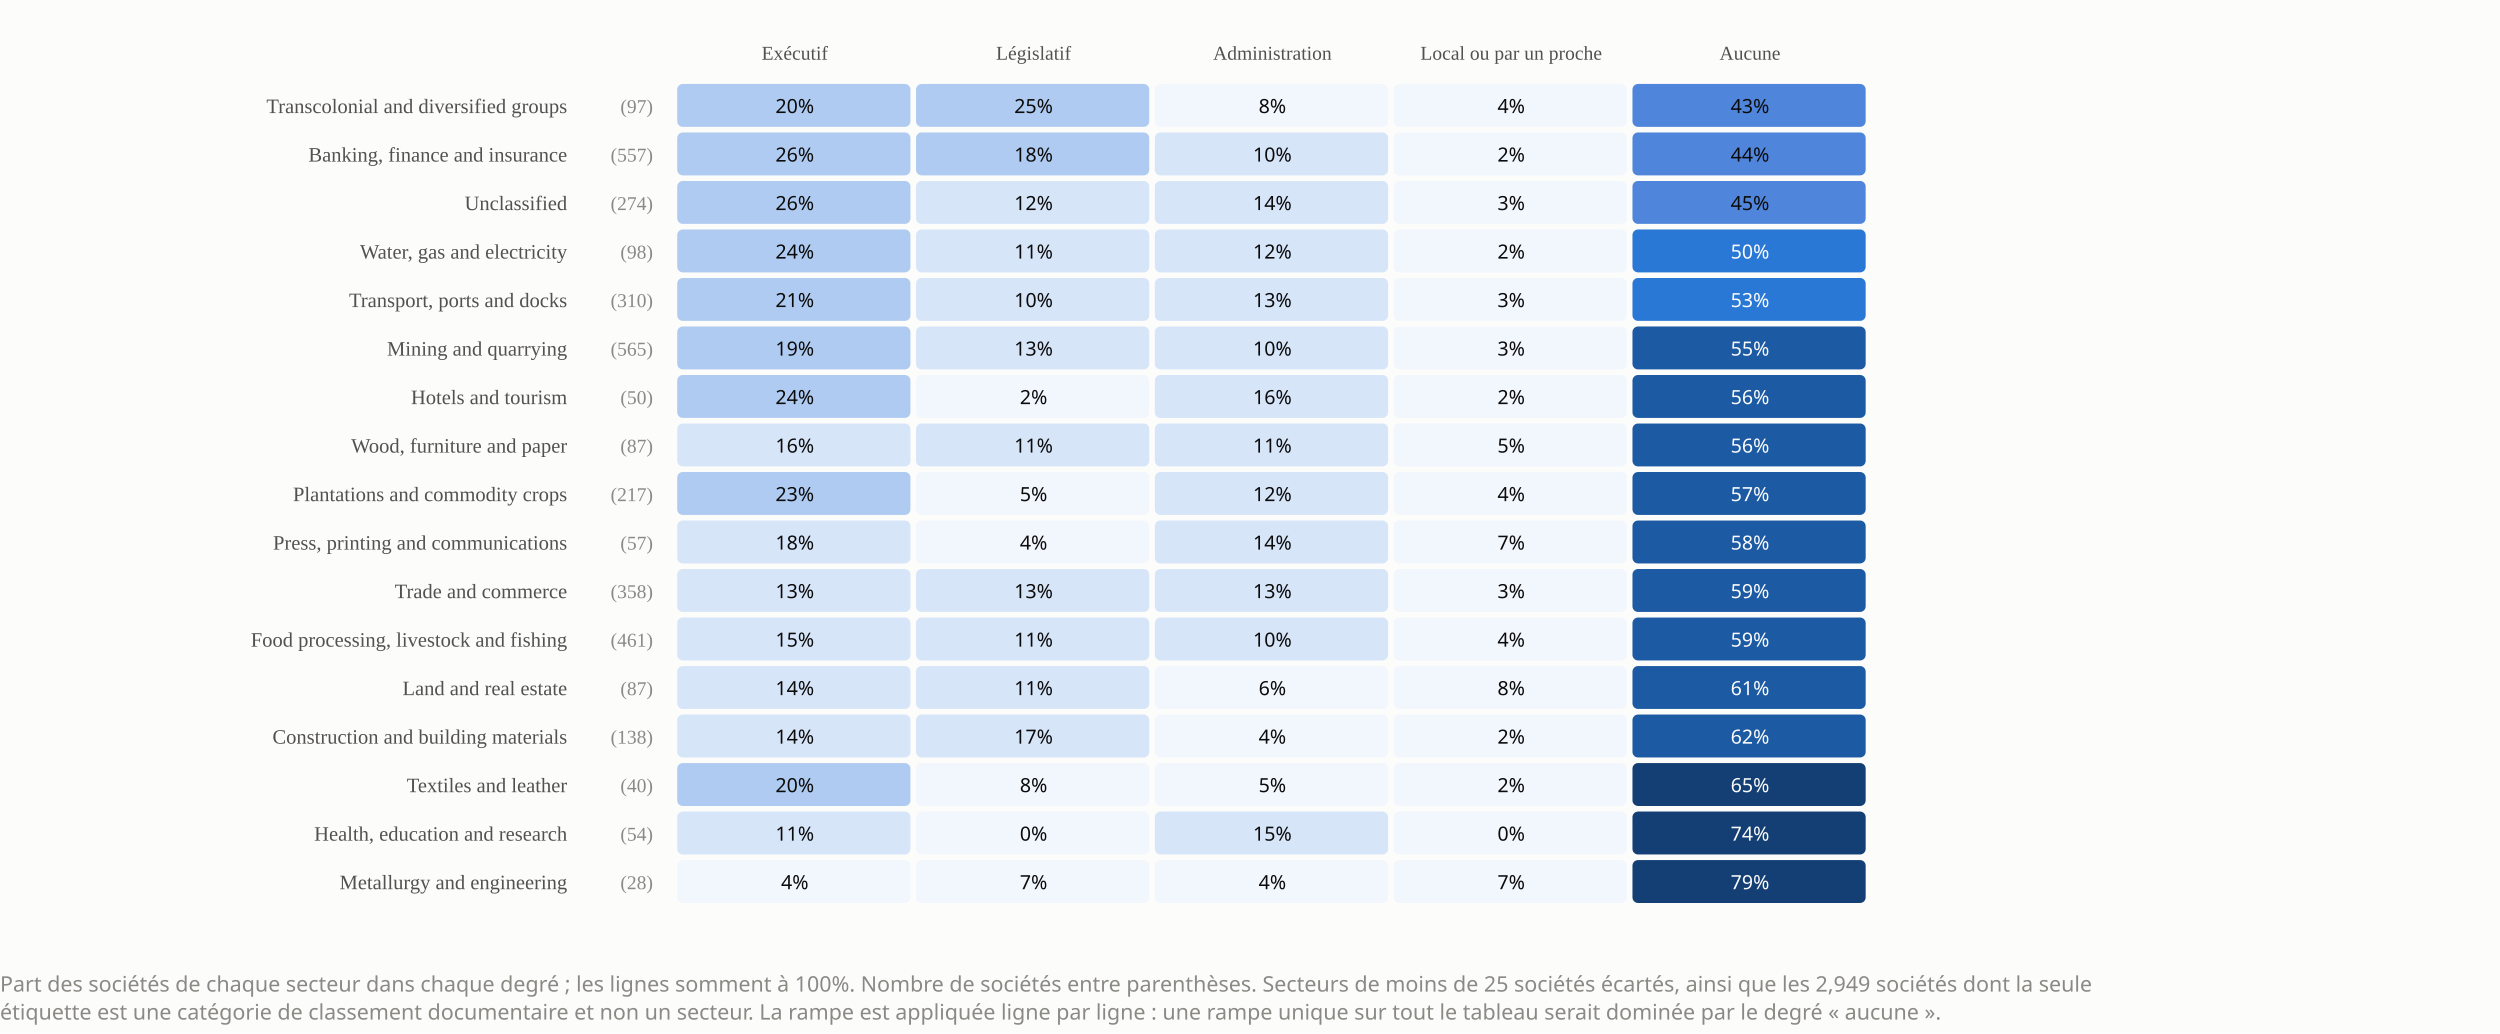
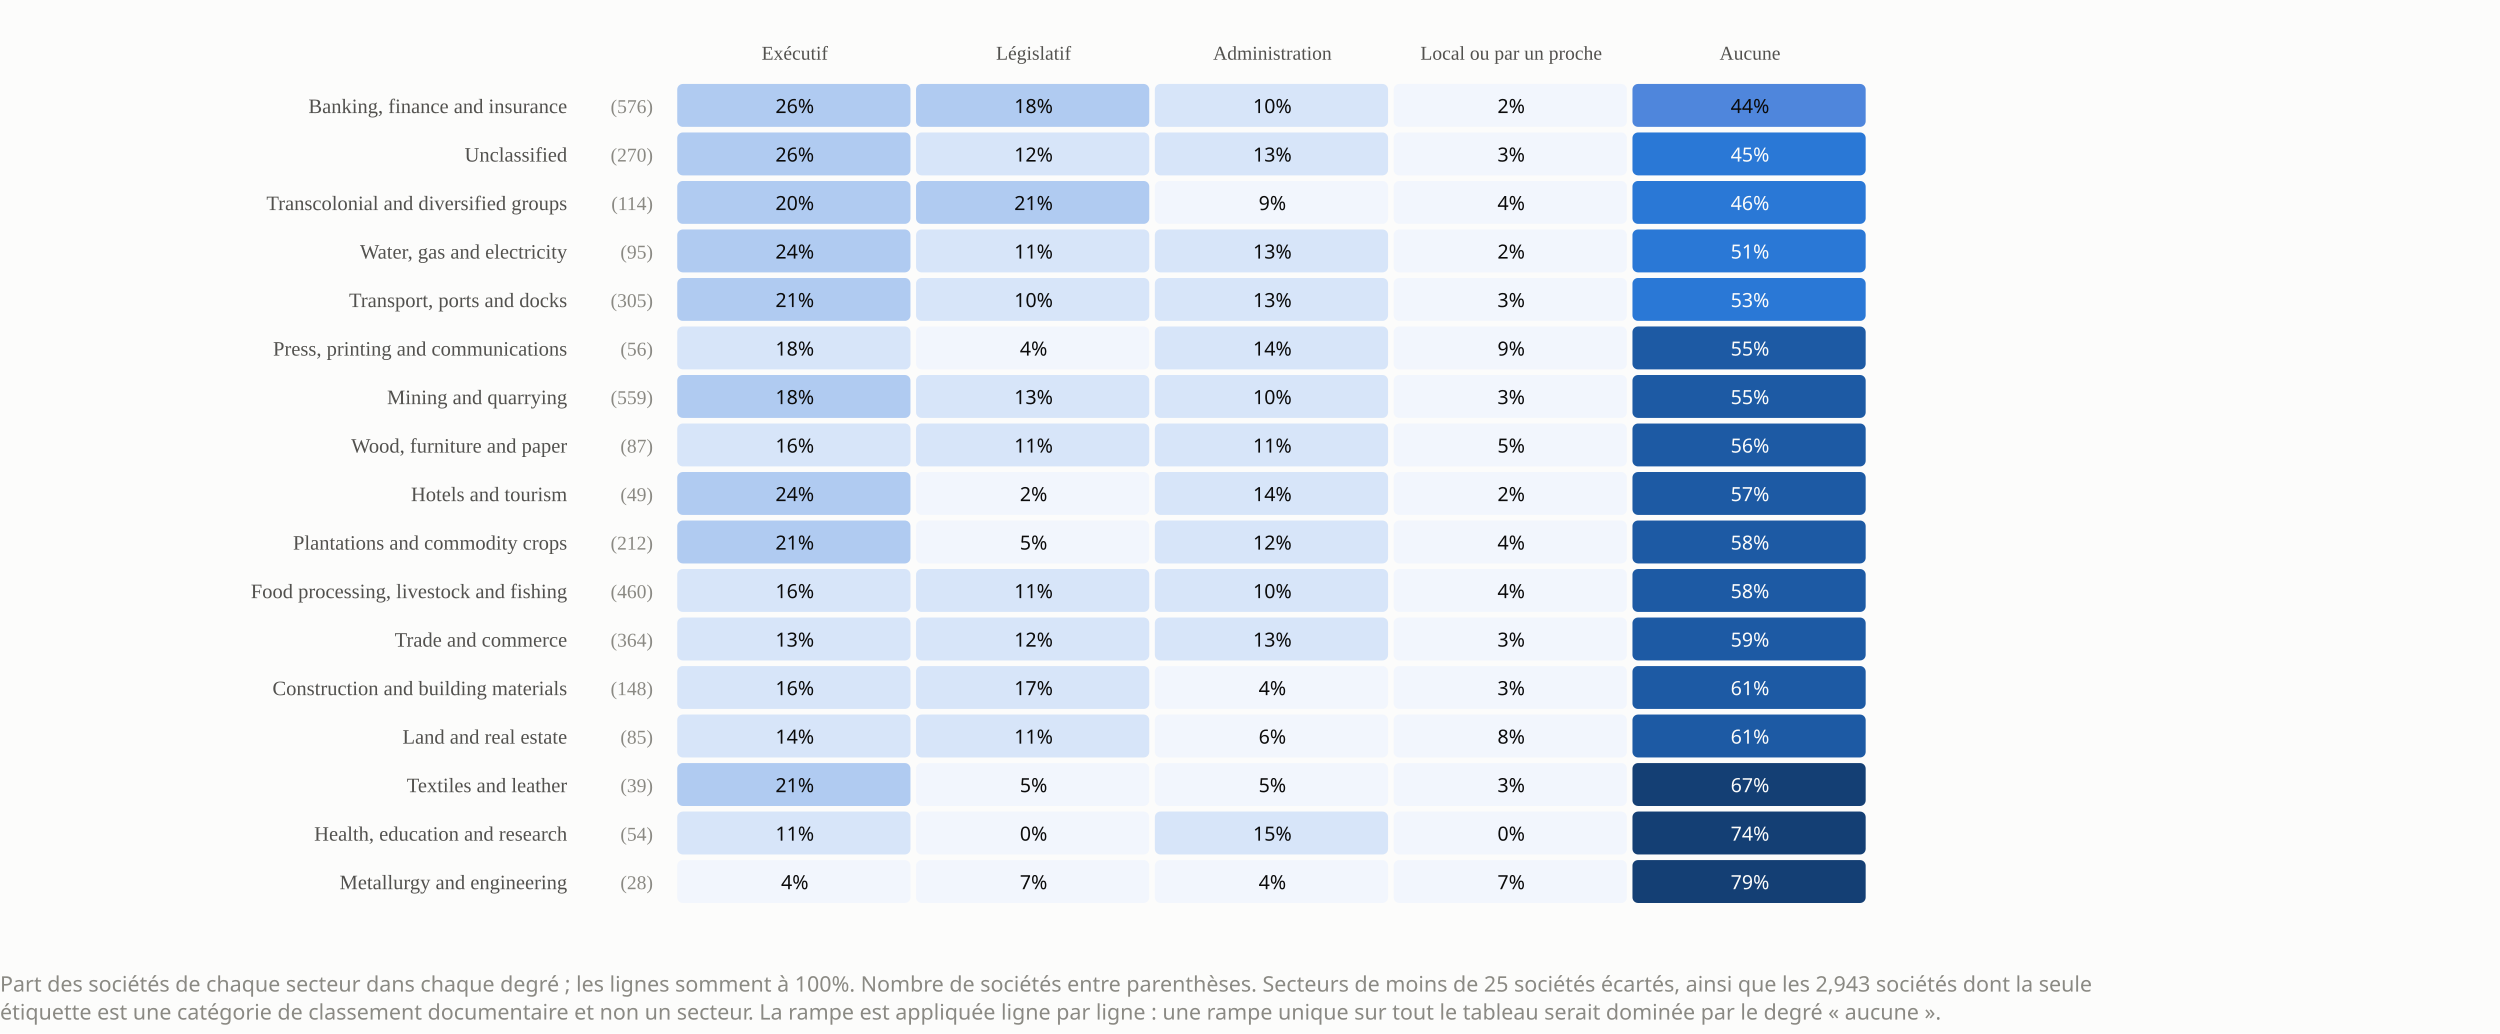
<svg xmlns="http://www.w3.org/2000/svg" viewBox="0 0 1340 554" width="1340" height="554" role="img" aria-label="fig. 45 — Connexion politique × secteur">
  <rect width="1340" height="554" fill="#fcfcfb" />
  <text x="426.0" y="32.0" text-anchor="middle" font-size="10.5" fill="#52514e">Exécutif</text>
  <text x="554.0" y="32.0" text-anchor="middle" font-size="10.5" fill="#52514e">Législatif</text>
  <text x="682.0" y="32.0" text-anchor="middle" font-size="10.5" fill="#52514e">Administration</text>
  <text x="810.0" y="32.0" text-anchor="middle" font-size="10.5" fill="#52514e">Local ou par un proche</text>
  <text x="938.0" y="32.0" text-anchor="middle" font-size="10.5" fill="#52514e">Aucune</text>
-   <text x="304.0" y="60.6" text-anchor="end" font-size="11.0" fill="#52514e">Transcolonial and diversified groups</text>
-   <text x="350.0" y="60.6" text-anchor="end" font-size="10.5" fill="#8a8983">(97)</text>
+   <text x="304.0" y="60.6" text-anchor="end" font-size="11.0" fill="#52514e">Banking, finance and insurance</text>
+   <text x="350.0" y="60.6" text-anchor="end" font-size="10.5" fill="#8a8983">(576)</text>
  <g class="mk">
    <rect x="363.0" y="45.0" width="125.0" height="23.0" rx="3" fill="#b0cbf1" />
  </g>
-   <text x="426.0" y="60.6" text-anchor="middle" font-size="10.5" font-family="ui-sans-serif,system-ui,sans-serif" fill="#0b0b0b">20%</text>
+   <text x="426.0" y="60.6" text-anchor="middle" font-size="10.5" font-family="ui-sans-serif,system-ui,sans-serif" fill="#0b0b0b">26%</text>
  <g class="mk">
    <rect x="491.0" y="45.0" width="125.0" height="23.0" rx="3" fill="#b0cbf1" />
  </g>
-   <text x="554.0" y="60.6" text-anchor="middle" font-size="10.5" font-family="ui-sans-serif,system-ui,sans-serif" fill="#0b0b0b">25%</text>
-   <g class="mk">
-     <rect x="619.0" y="45.0" width="125.0" height="23.0" rx="3" fill="#f2f6fd" />
-   </g>
-   <text x="682.0" y="60.6" text-anchor="middle" font-size="10.5" font-family="ui-sans-serif,system-ui,sans-serif" fill="#0b0b0b">8%</text>
+   <text x="554.0" y="60.6" text-anchor="middle" font-size="10.5" font-family="ui-sans-serif,system-ui,sans-serif" fill="#0b0b0b">18%</text>
+   <g class="mk">
+     <rect x="619.0" y="45.0" width="125.0" height="23.0" rx="3" fill="#d7e5f9" />
+   </g>
+   <text x="682.0" y="60.6" text-anchor="middle" font-size="10.5" font-family="ui-sans-serif,system-ui,sans-serif" fill="#0b0b0b">10%</text>
  <g class="mk">
    <rect x="747.0" y="45.0" width="125.0" height="23.0" rx="3" fill="#f2f6fd" />
  </g>
-   <text x="810.0" y="60.6" text-anchor="middle" font-size="10.5" font-family="ui-sans-serif,system-ui,sans-serif" fill="#0b0b0b">4%</text>
+   <text x="810.0" y="60.6" text-anchor="middle" font-size="10.5" font-family="ui-sans-serif,system-ui,sans-serif" fill="#0b0b0b">2%</text>
  <g class="mk">
    <rect x="875.0" y="45.0" width="125.0" height="23.0" rx="3" fill="#4f86dc" />
  </g>
-   <text x="938.0" y="60.6" text-anchor="middle" font-size="10.5" font-family="ui-sans-serif,system-ui,sans-serif" fill="#0b0b0b">43%</text>
-   <text x="304.0" y="86.6" text-anchor="end" font-size="11.0" fill="#52514e">Banking, finance and insurance</text>
-   <text x="350.0" y="86.6" text-anchor="end" font-size="10.5" fill="#8a8983">(557)</text>
+   <text x="938.0" y="60.6" text-anchor="middle" font-size="10.5" font-family="ui-sans-serif,system-ui,sans-serif" fill="#0b0b0b">44%</text>
+   <text x="304.0" y="86.6" text-anchor="end" font-size="11.0" fill="#52514e">Unclassified</text>
+   <text x="350.0" y="86.6" text-anchor="end" font-size="10.5" fill="#8a8983">(270)</text>
  <g class="mk">
    <rect x="363.0" y="71.0" width="125.0" height="23.0" rx="3" fill="#b0cbf1" />
  </g>
  <text x="426.0" y="86.6" text-anchor="middle" font-size="10.5" font-family="ui-sans-serif,system-ui,sans-serif" fill="#0b0b0b">26%</text>
  <g class="mk">
-     <rect x="491.0" y="71.0" width="125.0" height="23.0" rx="3" fill="#b0cbf1" />
-   </g>
-   <text x="554.0" y="86.6" text-anchor="middle" font-size="10.5" font-family="ui-sans-serif,system-ui,sans-serif" fill="#0b0b0b">18%</text>
+     <rect x="491.0" y="71.0" width="125.0" height="23.0" rx="3" fill="#d7e5f9" />
+   </g>
+   <text x="554.0" y="86.6" text-anchor="middle" font-size="10.5" font-family="ui-sans-serif,system-ui,sans-serif" fill="#0b0b0b">12%</text>
  <g class="mk">
    <rect x="619.0" y="71.0" width="125.0" height="23.0" rx="3" fill="#d7e5f9" />
  </g>
-   <text x="682.0" y="86.6" text-anchor="middle" font-size="10.5" font-family="ui-sans-serif,system-ui,sans-serif" fill="#0b0b0b">10%</text>
+   <text x="682.0" y="86.6" text-anchor="middle" font-size="10.5" font-family="ui-sans-serif,system-ui,sans-serif" fill="#0b0b0b">13%</text>
  <g class="mk">
    <rect x="747.0" y="71.0" width="125.0" height="23.0" rx="3" fill="#f2f6fd" />
  </g>
-   <text x="810.0" y="86.6" text-anchor="middle" font-size="10.5" font-family="ui-sans-serif,system-ui,sans-serif" fill="#0b0b0b">2%</text>
-   <g class="mk">
-     <rect x="875.0" y="71.0" width="125.0" height="23.0" rx="3" fill="#4f86dc" />
-   </g>
-   <text x="938.0" y="86.6" text-anchor="middle" font-size="10.5" font-family="ui-sans-serif,system-ui,sans-serif" fill="#0b0b0b">44%</text>
-   <text x="304.0" y="112.6" text-anchor="end" font-size="11.0" fill="#52514e">Unclassified</text>
-   <text x="350.0" y="112.6" text-anchor="end" font-size="10.5" fill="#8a8983">(274)</text>
+   <text x="810.0" y="86.6" text-anchor="middle" font-size="10.5" font-family="ui-sans-serif,system-ui,sans-serif" fill="#0b0b0b">3%</text>
+   <g class="mk">
+     <rect x="875.0" y="71.0" width="125.0" height="23.0" rx="3" fill="#2a78d6" />
+   </g>
+   <text x="938.0" y="86.6" text-anchor="middle" font-size="10.5" font-family="ui-sans-serif,system-ui,sans-serif" fill="#fcfcfb">45%</text>
+   <text x="304.0" y="112.6" text-anchor="end" font-size="11.0" fill="#52514e">Transcolonial and diversified groups</text>
+   <text x="350.0" y="112.6" text-anchor="end" font-size="10.5" fill="#8a8983">(114)</text>
  <g class="mk">
    <rect x="363.0" y="97.0" width="125.0" height="23.0" rx="3" fill="#b0cbf1" />
  </g>
-   <text x="426.0" y="112.6" text-anchor="middle" font-size="10.5" font-family="ui-sans-serif,system-ui,sans-serif" fill="#0b0b0b">26%</text>
-   <g class="mk">
-     <rect x="491.0" y="97.0" width="125.0" height="23.0" rx="3" fill="#d7e5f9" />
-   </g>
-   <text x="554.0" y="112.6" text-anchor="middle" font-size="10.5" font-family="ui-sans-serif,system-ui,sans-serif" fill="#0b0b0b">12%</text>
-   <g class="mk">
-     <rect x="619.0" y="97.0" width="125.0" height="23.0" rx="3" fill="#d7e5f9" />
-   </g>
-   <text x="682.0" y="112.6" text-anchor="middle" font-size="10.5" font-family="ui-sans-serif,system-ui,sans-serif" fill="#0b0b0b">14%</text>
+   <text x="426.0" y="112.6" text-anchor="middle" font-size="10.5" font-family="ui-sans-serif,system-ui,sans-serif" fill="#0b0b0b">20%</text>
+   <g class="mk">
+     <rect x="491.0" y="97.0" width="125.0" height="23.0" rx="3" fill="#b0cbf1" />
+   </g>
+   <text x="554.0" y="112.6" text-anchor="middle" font-size="10.5" font-family="ui-sans-serif,system-ui,sans-serif" fill="#0b0b0b">21%</text>
+   <g class="mk">
+     <rect x="619.0" y="97.0" width="125.0" height="23.0" rx="3" fill="#f2f6fd" />
+   </g>
+   <text x="682.0" y="112.6" text-anchor="middle" font-size="10.5" font-family="ui-sans-serif,system-ui,sans-serif" fill="#0b0b0b">9%</text>
  <g class="mk">
    <rect x="747.0" y="97.0" width="125.0" height="23.0" rx="3" fill="#f2f6fd" />
  </g>
-   <text x="810.0" y="112.6" text-anchor="middle" font-size="10.5" font-family="ui-sans-serif,system-ui,sans-serif" fill="#0b0b0b">3%</text>
-   <g class="mk">
-     <rect x="875.0" y="97.0" width="125.0" height="23.0" rx="3" fill="#4f86dc" />
-   </g>
-   <text x="938.0" y="112.6" text-anchor="middle" font-size="10.5" font-family="ui-sans-serif,system-ui,sans-serif" fill="#0b0b0b">45%</text>
+   <text x="810.0" y="112.6" text-anchor="middle" font-size="10.5" font-family="ui-sans-serif,system-ui,sans-serif" fill="#0b0b0b">4%</text>
+   <g class="mk">
+     <rect x="875.0" y="97.0" width="125.0" height="23.0" rx="3" fill="#2a78d6" />
+   </g>
+   <text x="938.0" y="112.6" text-anchor="middle" font-size="10.5" font-family="ui-sans-serif,system-ui,sans-serif" fill="#fcfcfb">46%</text>
  <text x="304.0" y="138.6" text-anchor="end" font-size="11.0" fill="#52514e">Water, gas and electricity</text>
-   <text x="350.0" y="138.6" text-anchor="end" font-size="10.5" fill="#8a8983">(98)</text>
+   <text x="350.0" y="138.6" text-anchor="end" font-size="10.5" fill="#8a8983">(95)</text>
  <g class="mk">
    <rect x="363.0" y="123.0" width="125.0" height="23.0" rx="3" fill="#b0cbf1" />
  </g>
  <text x="426.0" y="138.6" text-anchor="middle" font-size="10.5" font-family="ui-sans-serif,system-ui,sans-serif" fill="#0b0b0b">24%</text>
  <g class="mk">
    <rect x="491.0" y="123.0" width="125.0" height="23.0" rx="3" fill="#d7e5f9" />
  </g>
  <text x="554.0" y="138.6" text-anchor="middle" font-size="10.5" font-family="ui-sans-serif,system-ui,sans-serif" fill="#0b0b0b">11%</text>
  <g class="mk">
    <rect x="619.0" y="123.0" width="125.0" height="23.0" rx="3" fill="#d7e5f9" />
  </g>
-   <text x="682.0" y="138.6" text-anchor="middle" font-size="10.5" font-family="ui-sans-serif,system-ui,sans-serif" fill="#0b0b0b">12%</text>
+   <text x="682.0" y="138.6" text-anchor="middle" font-size="10.5" font-family="ui-sans-serif,system-ui,sans-serif" fill="#0b0b0b">13%</text>
  <g class="mk">
    <rect x="747.0" y="123.0" width="125.0" height="23.0" rx="3" fill="#f2f6fd" />
  </g>
  <text x="810.0" y="138.6" text-anchor="middle" font-size="10.5" font-family="ui-sans-serif,system-ui,sans-serif" fill="#0b0b0b">2%</text>
  <g class="mk">
    <rect x="875.0" y="123.0" width="125.0" height="23.0" rx="3" fill="#2a78d6" />
  </g>
-   <text x="938.0" y="138.6" text-anchor="middle" font-size="10.5" font-family="ui-sans-serif,system-ui,sans-serif" fill="#fcfcfb">50%</text>
+   <text x="938.0" y="138.6" text-anchor="middle" font-size="10.5" font-family="ui-sans-serif,system-ui,sans-serif" fill="#fcfcfb">51%</text>
  <text x="304.0" y="164.6" text-anchor="end" font-size="11.0" fill="#52514e">Transport, ports and docks</text>
-   <text x="350.0" y="164.6" text-anchor="end" font-size="10.5" fill="#8a8983">(310)</text>
+   <text x="350.0" y="164.6" text-anchor="end" font-size="10.5" fill="#8a8983">(305)</text>
  <g class="mk">
    <rect x="363.0" y="149.0" width="125.0" height="23.0" rx="3" fill="#b0cbf1" />
  </g>
  <text x="426.0" y="164.6" text-anchor="middle" font-size="10.5" font-family="ui-sans-serif,system-ui,sans-serif" fill="#0b0b0b">21%</text>
  <g class="mk">
    <rect x="491.0" y="149.0" width="125.0" height="23.0" rx="3" fill="#d7e5f9" />
  </g>
  <text x="554.0" y="164.6" text-anchor="middle" font-size="10.5" font-family="ui-sans-serif,system-ui,sans-serif" fill="#0b0b0b">10%</text>
  <g class="mk">
    <rect x="619.0" y="149.0" width="125.0" height="23.0" rx="3" fill="#d7e5f9" />
  </g>
  <text x="682.0" y="164.6" text-anchor="middle" font-size="10.5" font-family="ui-sans-serif,system-ui,sans-serif" fill="#0b0b0b">13%</text>
  <g class="mk">
    <rect x="747.0" y="149.0" width="125.0" height="23.0" rx="3" fill="#f2f6fd" />
  </g>
  <text x="810.0" y="164.6" text-anchor="middle" font-size="10.5" font-family="ui-sans-serif,system-ui,sans-serif" fill="#0b0b0b">3%</text>
  <g class="mk">
    <rect x="875.0" y="149.0" width="125.0" height="23.0" rx="3" fill="#2a78d6" />
  </g>
  <text x="938.0" y="164.6" text-anchor="middle" font-size="10.5" font-family="ui-sans-serif,system-ui,sans-serif" fill="#fcfcfb">53%</text>
-   <text x="304.0" y="190.6" text-anchor="end" font-size="11.0" fill="#52514e">Mining and quarrying</text>
-   <text x="350.0" y="190.6" text-anchor="end" font-size="10.5" fill="#8a8983">(565)</text>
-   <g class="mk">
-     <rect x="363.0" y="175.0" width="125.0" height="23.0" rx="3" fill="#b0cbf1" />
-   </g>
-   <text x="426.0" y="190.6" text-anchor="middle" font-size="10.5" font-family="ui-sans-serif,system-ui,sans-serif" fill="#0b0b0b">19%</text>
-   <g class="mk">
-     <rect x="491.0" y="175.0" width="125.0" height="23.0" rx="3" fill="#d7e5f9" />
-   </g>
-   <text x="554.0" y="190.6" text-anchor="middle" font-size="10.5" font-family="ui-sans-serif,system-ui,sans-serif" fill="#0b0b0b">13%</text>
+   <text x="304.0" y="190.6" text-anchor="end" font-size="11.0" fill="#52514e">Press, printing and communications</text>
+   <text x="350.0" y="190.6" text-anchor="end" font-size="10.5" fill="#8a8983">(56)</text>
+   <g class="mk">
+     <rect x="363.0" y="175.0" width="125.0" height="23.0" rx="3" fill="#d7e5f9" />
+   </g>
+   <text x="426.0" y="190.6" text-anchor="middle" font-size="10.5" font-family="ui-sans-serif,system-ui,sans-serif" fill="#0b0b0b">18%</text>
+   <g class="mk">
+     <rect x="491.0" y="175.0" width="125.0" height="23.0" rx="3" fill="#f2f6fd" />
+   </g>
+   <text x="554.0" y="190.6" text-anchor="middle" font-size="10.5" font-family="ui-sans-serif,system-ui,sans-serif" fill="#0b0b0b">4%</text>
  <g class="mk">
    <rect x="619.0" y="175.0" width="125.0" height="23.0" rx="3" fill="#d7e5f9" />
  </g>
-   <text x="682.0" y="190.6" text-anchor="middle" font-size="10.5" font-family="ui-sans-serif,system-ui,sans-serif" fill="#0b0b0b">10%</text>
+   <text x="682.0" y="190.6" text-anchor="middle" font-size="10.5" font-family="ui-sans-serif,system-ui,sans-serif" fill="#0b0b0b">14%</text>
  <g class="mk">
    <rect x="747.0" y="175.0" width="125.0" height="23.0" rx="3" fill="#f2f6fd" />
  </g>
-   <text x="810.0" y="190.6" text-anchor="middle" font-size="10.5" font-family="ui-sans-serif,system-ui,sans-serif" fill="#0b0b0b">3%</text>
+   <text x="810.0" y="190.6" text-anchor="middle" font-size="10.5" font-family="ui-sans-serif,system-ui,sans-serif" fill="#0b0b0b">9%</text>
  <g class="mk">
    <rect x="875.0" y="175.0" width="125.0" height="23.0" rx="3" fill="#1d5aa4" />
  </g>
  <text x="938.0" y="190.6" text-anchor="middle" font-size="10.5" font-family="ui-sans-serif,system-ui,sans-serif" fill="#fcfcfb">55%</text>
-   <text x="304.0" y="216.6" text-anchor="end" font-size="11.0" fill="#52514e">Hotels and tourism</text>
-   <text x="350.0" y="216.6" text-anchor="end" font-size="10.5" fill="#8a8983">(50)</text>
+   <text x="304.0" y="216.6" text-anchor="end" font-size="11.0" fill="#52514e">Mining and quarrying</text>
+   <text x="350.0" y="216.6" text-anchor="end" font-size="10.5" fill="#8a8983">(559)</text>
  <g class="mk">
    <rect x="363.0" y="201.0" width="125.0" height="23.0" rx="3" fill="#b0cbf1" />
  </g>
-   <text x="426.0" y="216.6" text-anchor="middle" font-size="10.5" font-family="ui-sans-serif,system-ui,sans-serif" fill="#0b0b0b">24%</text>
-   <g class="mk">
-     <rect x="491.0" y="201.0" width="125.0" height="23.0" rx="3" fill="#f2f6fd" />
-   </g>
-   <text x="554.0" y="216.6" text-anchor="middle" font-size="10.5" font-family="ui-sans-serif,system-ui,sans-serif" fill="#0b0b0b">2%</text>
+   <text x="426.0" y="216.6" text-anchor="middle" font-size="10.5" font-family="ui-sans-serif,system-ui,sans-serif" fill="#0b0b0b">18%</text>
+   <g class="mk">
+     <rect x="491.0" y="201.0" width="125.0" height="23.0" rx="3" fill="#d7e5f9" />
+   </g>
+   <text x="554.0" y="216.6" text-anchor="middle" font-size="10.5" font-family="ui-sans-serif,system-ui,sans-serif" fill="#0b0b0b">13%</text>
  <g class="mk">
    <rect x="619.0" y="201.0" width="125.0" height="23.0" rx="3" fill="#d7e5f9" />
  </g>
-   <text x="682.0" y="216.6" text-anchor="middle" font-size="10.5" font-family="ui-sans-serif,system-ui,sans-serif" fill="#0b0b0b">16%</text>
+   <text x="682.0" y="216.6" text-anchor="middle" font-size="10.5" font-family="ui-sans-serif,system-ui,sans-serif" fill="#0b0b0b">10%</text>
  <g class="mk">
    <rect x="747.0" y="201.0" width="125.0" height="23.0" rx="3" fill="#f2f6fd" />
  </g>
-   <text x="810.0" y="216.6" text-anchor="middle" font-size="10.5" font-family="ui-sans-serif,system-ui,sans-serif" fill="#0b0b0b">2%</text>
+   <text x="810.0" y="216.6" text-anchor="middle" font-size="10.5" font-family="ui-sans-serif,system-ui,sans-serif" fill="#0b0b0b">3%</text>
  <g class="mk">
    <rect x="875.0" y="201.0" width="125.0" height="23.0" rx="3" fill="#1d5aa4" />
  </g>
-   <text x="938.0" y="216.6" text-anchor="middle" font-size="10.5" font-family="ui-sans-serif,system-ui,sans-serif" fill="#fcfcfb">56%</text>
+   <text x="938.0" y="216.6" text-anchor="middle" font-size="10.5" font-family="ui-sans-serif,system-ui,sans-serif" fill="#fcfcfb">55%</text>
  <text x="304.0" y="242.6" text-anchor="end" font-size="11.0" fill="#52514e">Wood, furniture and paper</text>
  <text x="350.0" y="242.6" text-anchor="end" font-size="10.5" fill="#8a8983">(87)</text>
  <g class="mk">
    <rect x="363.0" y="227.0" width="125.0" height="23.0" rx="3" fill="#d7e5f9" />
  </g>
  <text x="426.0" y="242.6" text-anchor="middle" font-size="10.5" font-family="ui-sans-serif,system-ui,sans-serif" fill="#0b0b0b">16%</text>
  <g class="mk">
    <rect x="491.0" y="227.0" width="125.0" height="23.0" rx="3" fill="#d7e5f9" />
  </g>
  <text x="554.0" y="242.6" text-anchor="middle" font-size="10.5" font-family="ui-sans-serif,system-ui,sans-serif" fill="#0b0b0b">11%</text>
  <g class="mk">
    <rect x="619.0" y="227.0" width="125.0" height="23.0" rx="3" fill="#d7e5f9" />
  </g>
  <text x="682.0" y="242.6" text-anchor="middle" font-size="10.5" font-family="ui-sans-serif,system-ui,sans-serif" fill="#0b0b0b">11%</text>
  <g class="mk">
    <rect x="747.0" y="227.0" width="125.0" height="23.0" rx="3" fill="#f2f6fd" />
  </g>
  <text x="810.0" y="242.6" text-anchor="middle" font-size="10.5" font-family="ui-sans-serif,system-ui,sans-serif" fill="#0b0b0b">5%</text>
  <g class="mk">
    <rect x="875.0" y="227.0" width="125.0" height="23.0" rx="3" fill="#1d5aa4" />
  </g>
  <text x="938.0" y="242.6" text-anchor="middle" font-size="10.5" font-family="ui-sans-serif,system-ui,sans-serif" fill="#fcfcfb">56%</text>
-   <text x="304.0" y="268.6" text-anchor="end" font-size="11.0" fill="#52514e">Plantations and commodity crops</text>
-   <text x="350.0" y="268.6" text-anchor="end" font-size="10.5" fill="#8a8983">(217)</text>
+   <text x="304.0" y="268.6" text-anchor="end" font-size="11.0" fill="#52514e">Hotels and tourism</text>
+   <text x="350.0" y="268.6" text-anchor="end" font-size="10.5" fill="#8a8983">(49)</text>
  <g class="mk">
    <rect x="363.0" y="253.0" width="125.0" height="23.0" rx="3" fill="#b0cbf1" />
  </g>
-   <text x="426.0" y="268.6" text-anchor="middle" font-size="10.5" font-family="ui-sans-serif,system-ui,sans-serif" fill="#0b0b0b">23%</text>
+   <text x="426.0" y="268.6" text-anchor="middle" font-size="10.5" font-family="ui-sans-serif,system-ui,sans-serif" fill="#0b0b0b">24%</text>
  <g class="mk">
    <rect x="491.0" y="253.0" width="125.0" height="23.0" rx="3" fill="#f2f6fd" />
  </g>
-   <text x="554.0" y="268.6" text-anchor="middle" font-size="10.5" font-family="ui-sans-serif,system-ui,sans-serif" fill="#0b0b0b">5%</text>
+   <text x="554.0" y="268.6" text-anchor="middle" font-size="10.5" font-family="ui-sans-serif,system-ui,sans-serif" fill="#0b0b0b">2%</text>
  <g class="mk">
    <rect x="619.0" y="253.0" width="125.0" height="23.0" rx="3" fill="#d7e5f9" />
  </g>
-   <text x="682.0" y="268.6" text-anchor="middle" font-size="10.5" font-family="ui-sans-serif,system-ui,sans-serif" fill="#0b0b0b">12%</text>
+   <text x="682.0" y="268.6" text-anchor="middle" font-size="10.5" font-family="ui-sans-serif,system-ui,sans-serif" fill="#0b0b0b">14%</text>
  <g class="mk">
    <rect x="747.0" y="253.0" width="125.0" height="23.0" rx="3" fill="#f2f6fd" />
  </g>
-   <text x="810.0" y="268.6" text-anchor="middle" font-size="10.5" font-family="ui-sans-serif,system-ui,sans-serif" fill="#0b0b0b">4%</text>
+   <text x="810.0" y="268.6" text-anchor="middle" font-size="10.5" font-family="ui-sans-serif,system-ui,sans-serif" fill="#0b0b0b">2%</text>
  <g class="mk">
    <rect x="875.0" y="253.0" width="125.0" height="23.0" rx="3" fill="#1d5aa4" />
  </g>
  <text x="938.0" y="268.6" text-anchor="middle" font-size="10.5" font-family="ui-sans-serif,system-ui,sans-serif" fill="#fcfcfb">57%</text>
-   <text x="304.0" y="294.6" text-anchor="end" font-size="11.0" fill="#52514e">Press, printing and communications</text>
-   <text x="350.0" y="294.6" text-anchor="end" font-size="10.5" fill="#8a8983">(57)</text>
-   <g class="mk">
-     <rect x="363.0" y="279.0" width="125.0" height="23.0" rx="3" fill="#d7e5f9" />
-   </g>
-   <text x="426.0" y="294.6" text-anchor="middle" font-size="10.5" font-family="ui-sans-serif,system-ui,sans-serif" fill="#0b0b0b">18%</text>
+   <text x="304.0" y="294.6" text-anchor="end" font-size="11.0" fill="#52514e">Plantations and commodity crops</text>
+   <text x="350.0" y="294.6" text-anchor="end" font-size="10.5" fill="#8a8983">(212)</text>
+   <g class="mk">
+     <rect x="363.0" y="279.0" width="125.0" height="23.0" rx="3" fill="#b0cbf1" />
+   </g>
+   <text x="426.0" y="294.6" text-anchor="middle" font-size="10.5" font-family="ui-sans-serif,system-ui,sans-serif" fill="#0b0b0b">21%</text>
  <g class="mk">
    <rect x="491.0" y="279.0" width="125.0" height="23.0" rx="3" fill="#f2f6fd" />
  </g>
-   <text x="554.0" y="294.6" text-anchor="middle" font-size="10.5" font-family="ui-sans-serif,system-ui,sans-serif" fill="#0b0b0b">4%</text>
+   <text x="554.0" y="294.6" text-anchor="middle" font-size="10.5" font-family="ui-sans-serif,system-ui,sans-serif" fill="#0b0b0b">5%</text>
  <g class="mk">
    <rect x="619.0" y="279.0" width="125.0" height="23.0" rx="3" fill="#d7e5f9" />
  </g>
-   <text x="682.0" y="294.6" text-anchor="middle" font-size="10.5" font-family="ui-sans-serif,system-ui,sans-serif" fill="#0b0b0b">14%</text>
+   <text x="682.0" y="294.6" text-anchor="middle" font-size="10.5" font-family="ui-sans-serif,system-ui,sans-serif" fill="#0b0b0b">12%</text>
  <g class="mk">
    <rect x="747.0" y="279.0" width="125.0" height="23.0" rx="3" fill="#f2f6fd" />
  </g>
-   <text x="810.0" y="294.6" text-anchor="middle" font-size="10.5" font-family="ui-sans-serif,system-ui,sans-serif" fill="#0b0b0b">7%</text>
+   <text x="810.0" y="294.6" text-anchor="middle" font-size="10.5" font-family="ui-sans-serif,system-ui,sans-serif" fill="#0b0b0b">4%</text>
  <g class="mk">
    <rect x="875.0" y="279.0" width="125.0" height="23.0" rx="3" fill="#1d5aa4" />
  </g>
  <text x="938.0" y="294.6" text-anchor="middle" font-size="10.5" font-family="ui-sans-serif,system-ui,sans-serif" fill="#fcfcfb">58%</text>
-   <text x="304.0" y="320.6" text-anchor="end" font-size="11.0" fill="#52514e">Trade and commerce</text>
-   <text x="350.0" y="320.6" text-anchor="end" font-size="10.5" fill="#8a8983">(358)</text>
+   <text x="304.0" y="320.6" text-anchor="end" font-size="11.0" fill="#52514e">Food processing, livestock and fishing</text>
+   <text x="350.0" y="320.6" text-anchor="end" font-size="10.5" fill="#8a8983">(460)</text>
  <g class="mk">
    <rect x="363.0" y="305.0" width="125.0" height="23.0" rx="3" fill="#d7e5f9" />
  </g>
-   <text x="426.0" y="320.6" text-anchor="middle" font-size="10.5" font-family="ui-sans-serif,system-ui,sans-serif" fill="#0b0b0b">13%</text>
+   <text x="426.0" y="320.6" text-anchor="middle" font-size="10.5" font-family="ui-sans-serif,system-ui,sans-serif" fill="#0b0b0b">16%</text>
  <g class="mk">
    <rect x="491.0" y="305.0" width="125.0" height="23.0" rx="3" fill="#d7e5f9" />
  </g>
-   <text x="554.0" y="320.6" text-anchor="middle" font-size="10.5" font-family="ui-sans-serif,system-ui,sans-serif" fill="#0b0b0b">13%</text>
+   <text x="554.0" y="320.6" text-anchor="middle" font-size="10.5" font-family="ui-sans-serif,system-ui,sans-serif" fill="#0b0b0b">11%</text>
  <g class="mk">
    <rect x="619.0" y="305.0" width="125.0" height="23.0" rx="3" fill="#d7e5f9" />
  </g>
-   <text x="682.0" y="320.6" text-anchor="middle" font-size="10.5" font-family="ui-sans-serif,system-ui,sans-serif" fill="#0b0b0b">13%</text>
+   <text x="682.0" y="320.6" text-anchor="middle" font-size="10.5" font-family="ui-sans-serif,system-ui,sans-serif" fill="#0b0b0b">10%</text>
  <g class="mk">
    <rect x="747.0" y="305.0" width="125.0" height="23.0" rx="3" fill="#f2f6fd" />
  </g>
-   <text x="810.0" y="320.6" text-anchor="middle" font-size="10.5" font-family="ui-sans-serif,system-ui,sans-serif" fill="#0b0b0b">3%</text>
+   <text x="810.0" y="320.6" text-anchor="middle" font-size="10.5" font-family="ui-sans-serif,system-ui,sans-serif" fill="#0b0b0b">4%</text>
  <g class="mk">
    <rect x="875.0" y="305.0" width="125.0" height="23.0" rx="3" fill="#1d5aa4" />
  </g>
-   <text x="938.0" y="320.6" text-anchor="middle" font-size="10.5" font-family="ui-sans-serif,system-ui,sans-serif" fill="#fcfcfb">59%</text>
-   <text x="304.0" y="346.6" text-anchor="end" font-size="11.0" fill="#52514e">Food processing, livestock and fishing</text>
-   <text x="350.0" y="346.6" text-anchor="end" font-size="10.5" fill="#8a8983">(461)</text>
+   <text x="938.0" y="320.6" text-anchor="middle" font-size="10.5" font-family="ui-sans-serif,system-ui,sans-serif" fill="#fcfcfb">58%</text>
+   <text x="304.0" y="346.6" text-anchor="end" font-size="11.0" fill="#52514e">Trade and commerce</text>
+   <text x="350.0" y="346.6" text-anchor="end" font-size="10.5" fill="#8a8983">(364)</text>
  <g class="mk">
    <rect x="363.0" y="331.0" width="125.0" height="23.0" rx="3" fill="#d7e5f9" />
  </g>
-   <text x="426.0" y="346.6" text-anchor="middle" font-size="10.5" font-family="ui-sans-serif,system-ui,sans-serif" fill="#0b0b0b">15%</text>
+   <text x="426.0" y="346.6" text-anchor="middle" font-size="10.5" font-family="ui-sans-serif,system-ui,sans-serif" fill="#0b0b0b">13%</text>
  <g class="mk">
    <rect x="491.0" y="331.0" width="125.0" height="23.0" rx="3" fill="#d7e5f9" />
  </g>
-   <text x="554.0" y="346.6" text-anchor="middle" font-size="10.5" font-family="ui-sans-serif,system-ui,sans-serif" fill="#0b0b0b">11%</text>
+   <text x="554.0" y="346.6" text-anchor="middle" font-size="10.5" font-family="ui-sans-serif,system-ui,sans-serif" fill="#0b0b0b">12%</text>
  <g class="mk">
    <rect x="619.0" y="331.0" width="125.0" height="23.0" rx="3" fill="#d7e5f9" />
  </g>
-   <text x="682.0" y="346.6" text-anchor="middle" font-size="10.5" font-family="ui-sans-serif,system-ui,sans-serif" fill="#0b0b0b">10%</text>
+   <text x="682.0" y="346.6" text-anchor="middle" font-size="10.5" font-family="ui-sans-serif,system-ui,sans-serif" fill="#0b0b0b">13%</text>
  <g class="mk">
    <rect x="747.0" y="331.0" width="125.0" height="23.0" rx="3" fill="#f2f6fd" />
  </g>
-   <text x="810.0" y="346.6" text-anchor="middle" font-size="10.5" font-family="ui-sans-serif,system-ui,sans-serif" fill="#0b0b0b">4%</text>
+   <text x="810.0" y="346.6" text-anchor="middle" font-size="10.5" font-family="ui-sans-serif,system-ui,sans-serif" fill="#0b0b0b">3%</text>
  <g class="mk">
    <rect x="875.0" y="331.0" width="125.0" height="23.0" rx="3" fill="#1d5aa4" />
  </g>
  <text x="938.0" y="346.6" text-anchor="middle" font-size="10.5" font-family="ui-sans-serif,system-ui,sans-serif" fill="#fcfcfb">59%</text>
-   <text x="304.0" y="372.6" text-anchor="end" font-size="11.0" fill="#52514e">Land and real estate</text>
-   <text x="350.0" y="372.6" text-anchor="end" font-size="10.5" fill="#8a8983">(87)</text>
+   <text x="304.0" y="372.6" text-anchor="end" font-size="11.0" fill="#52514e">Construction and building materials</text>
+   <text x="350.0" y="372.6" text-anchor="end" font-size="10.5" fill="#8a8983">(148)</text>
  <g class="mk">
    <rect x="363.0" y="357.0" width="125.0" height="23.0" rx="3" fill="#d7e5f9" />
  </g>
-   <text x="426.0" y="372.6" text-anchor="middle" font-size="10.5" font-family="ui-sans-serif,system-ui,sans-serif" fill="#0b0b0b">14%</text>
+   <text x="426.0" y="372.6" text-anchor="middle" font-size="10.5" font-family="ui-sans-serif,system-ui,sans-serif" fill="#0b0b0b">16%</text>
  <g class="mk">
    <rect x="491.0" y="357.0" width="125.0" height="23.0" rx="3" fill="#d7e5f9" />
  </g>
-   <text x="554.0" y="372.6" text-anchor="middle" font-size="10.5" font-family="ui-sans-serif,system-ui,sans-serif" fill="#0b0b0b">11%</text>
+   <text x="554.0" y="372.6" text-anchor="middle" font-size="10.5" font-family="ui-sans-serif,system-ui,sans-serif" fill="#0b0b0b">17%</text>
  <g class="mk">
    <rect x="619.0" y="357.0" width="125.0" height="23.0" rx="3" fill="#f2f6fd" />
  </g>
-   <text x="682.0" y="372.6" text-anchor="middle" font-size="10.5" font-family="ui-sans-serif,system-ui,sans-serif" fill="#0b0b0b">6%</text>
+   <text x="682.0" y="372.6" text-anchor="middle" font-size="10.5" font-family="ui-sans-serif,system-ui,sans-serif" fill="#0b0b0b">4%</text>
  <g class="mk">
    <rect x="747.0" y="357.0" width="125.0" height="23.0" rx="3" fill="#f2f6fd" />
  </g>
-   <text x="810.0" y="372.6" text-anchor="middle" font-size="10.5" font-family="ui-sans-serif,system-ui,sans-serif" fill="#0b0b0b">8%</text>
+   <text x="810.0" y="372.6" text-anchor="middle" font-size="10.5" font-family="ui-sans-serif,system-ui,sans-serif" fill="#0b0b0b">3%</text>
  <g class="mk">
    <rect x="875.0" y="357.0" width="125.0" height="23.0" rx="3" fill="#1d5aa4" />
  </g>
  <text x="938.0" y="372.6" text-anchor="middle" font-size="10.5" font-family="ui-sans-serif,system-ui,sans-serif" fill="#fcfcfb">61%</text>
-   <text x="304.0" y="398.6" text-anchor="end" font-size="11.0" fill="#52514e">Construction and building materials</text>
-   <text x="350.0" y="398.6" text-anchor="end" font-size="10.5" fill="#8a8983">(138)</text>
+   <text x="304.0" y="398.6" text-anchor="end" font-size="11.0" fill="#52514e">Land and real estate</text>
+   <text x="350.0" y="398.6" text-anchor="end" font-size="10.5" fill="#8a8983">(85)</text>
  <g class="mk">
    <rect x="363.0" y="383.0" width="125.0" height="23.0" rx="3" fill="#d7e5f9" />
  </g>
  <text x="426.0" y="398.6" text-anchor="middle" font-size="10.5" font-family="ui-sans-serif,system-ui,sans-serif" fill="#0b0b0b">14%</text>
  <g class="mk">
    <rect x="491.0" y="383.0" width="125.0" height="23.0" rx="3" fill="#d7e5f9" />
  </g>
-   <text x="554.0" y="398.6" text-anchor="middle" font-size="10.5" font-family="ui-sans-serif,system-ui,sans-serif" fill="#0b0b0b">17%</text>
+   <text x="554.0" y="398.6" text-anchor="middle" font-size="10.5" font-family="ui-sans-serif,system-ui,sans-serif" fill="#0b0b0b">11%</text>
  <g class="mk">
    <rect x="619.0" y="383.0" width="125.0" height="23.0" rx="3" fill="#f2f6fd" />
  </g>
-   <text x="682.0" y="398.6" text-anchor="middle" font-size="10.5" font-family="ui-sans-serif,system-ui,sans-serif" fill="#0b0b0b">4%</text>
+   <text x="682.0" y="398.6" text-anchor="middle" font-size="10.5" font-family="ui-sans-serif,system-ui,sans-serif" fill="#0b0b0b">6%</text>
  <g class="mk">
    <rect x="747.0" y="383.0" width="125.0" height="23.0" rx="3" fill="#f2f6fd" />
  </g>
-   <text x="810.0" y="398.6" text-anchor="middle" font-size="10.5" font-family="ui-sans-serif,system-ui,sans-serif" fill="#0b0b0b">2%</text>
+   <text x="810.0" y="398.6" text-anchor="middle" font-size="10.5" font-family="ui-sans-serif,system-ui,sans-serif" fill="#0b0b0b">8%</text>
  <g class="mk">
    <rect x="875.0" y="383.0" width="125.0" height="23.0" rx="3" fill="#1d5aa4" />
  </g>
-   <text x="938.0" y="398.6" text-anchor="middle" font-size="10.5" font-family="ui-sans-serif,system-ui,sans-serif" fill="#fcfcfb">62%</text>
+   <text x="938.0" y="398.6" text-anchor="middle" font-size="10.5" font-family="ui-sans-serif,system-ui,sans-serif" fill="#fcfcfb">61%</text>
  <text x="304.0" y="424.6" text-anchor="end" font-size="11.0" fill="#52514e">Textiles and leather</text>
-   <text x="350.0" y="424.6" text-anchor="end" font-size="10.5" fill="#8a8983">(40)</text>
+   <text x="350.0" y="424.6" text-anchor="end" font-size="10.5" fill="#8a8983">(39)</text>
  <g class="mk">
    <rect x="363.0" y="409.0" width="125.0" height="23.0" rx="3" fill="#b0cbf1" />
  </g>
-   <text x="426.0" y="424.6" text-anchor="middle" font-size="10.5" font-family="ui-sans-serif,system-ui,sans-serif" fill="#0b0b0b">20%</text>
+   <text x="426.0" y="424.6" text-anchor="middle" font-size="10.5" font-family="ui-sans-serif,system-ui,sans-serif" fill="#0b0b0b">21%</text>
  <g class="mk">
    <rect x="491.0" y="409.0" width="125.0" height="23.0" rx="3" fill="#f2f6fd" />
  </g>
-   <text x="554.0" y="424.6" text-anchor="middle" font-size="10.5" font-family="ui-sans-serif,system-ui,sans-serif" fill="#0b0b0b">8%</text>
+   <text x="554.0" y="424.6" text-anchor="middle" font-size="10.5" font-family="ui-sans-serif,system-ui,sans-serif" fill="#0b0b0b">5%</text>
  <g class="mk">
    <rect x="619.0" y="409.0" width="125.0" height="23.0" rx="3" fill="#f2f6fd" />
  </g>
  <text x="682.0" y="424.6" text-anchor="middle" font-size="10.5" font-family="ui-sans-serif,system-ui,sans-serif" fill="#0b0b0b">5%</text>
  <g class="mk">
    <rect x="747.0" y="409.0" width="125.0" height="23.0" rx="3" fill="#f2f6fd" />
  </g>
-   <text x="810.0" y="424.6" text-anchor="middle" font-size="10.5" font-family="ui-sans-serif,system-ui,sans-serif" fill="#0b0b0b">2%</text>
+   <text x="810.0" y="424.6" text-anchor="middle" font-size="10.5" font-family="ui-sans-serif,system-ui,sans-serif" fill="#0b0b0b">3%</text>
  <g class="mk">
    <rect x="875.0" y="409.0" width="125.0" height="23.0" rx="3" fill="#143f74" />
  </g>
-   <text x="938.0" y="424.6" text-anchor="middle" font-size="10.5" font-family="ui-sans-serif,system-ui,sans-serif" fill="#fcfcfb">65%</text>
+   <text x="938.0" y="424.6" text-anchor="middle" font-size="10.5" font-family="ui-sans-serif,system-ui,sans-serif" fill="#fcfcfb">67%</text>
  <text x="304.0" y="450.6" text-anchor="end" font-size="11.0" fill="#52514e">Health, education and research</text>
  <text x="350.0" y="450.6" text-anchor="end" font-size="10.5" fill="#8a8983">(54)</text>
  <g class="mk">
    <rect x="363.0" y="435.0" width="125.0" height="23.0" rx="3" fill="#d7e5f9" />
  </g>
  <text x="426.0" y="450.6" text-anchor="middle" font-size="10.5" font-family="ui-sans-serif,system-ui,sans-serif" fill="#0b0b0b">11%</text>
  <g class="mk">
    <rect x="491.0" y="435.0" width="125.0" height="23.0" rx="3" fill="#f2f6fd" />
  </g>
  <text x="554.0" y="450.6" text-anchor="middle" font-size="10.5" font-family="ui-sans-serif,system-ui,sans-serif" fill="#0b0b0b">0%</text>
  <g class="mk">
    <rect x="619.0" y="435.0" width="125.0" height="23.0" rx="3" fill="#d7e5f9" />
  </g>
  <text x="682.0" y="450.6" text-anchor="middle" font-size="10.5" font-family="ui-sans-serif,system-ui,sans-serif" fill="#0b0b0b">15%</text>
  <g class="mk">
    <rect x="747.0" y="435.0" width="125.0" height="23.0" rx="3" fill="#f2f6fd" />
  </g>
  <text x="810.0" y="450.6" text-anchor="middle" font-size="10.5" font-family="ui-sans-serif,system-ui,sans-serif" fill="#0b0b0b">0%</text>
  <g class="mk">
    <rect x="875.0" y="435.0" width="125.0" height="23.0" rx="3" fill="#143f74" />
  </g>
  <text x="938.0" y="450.6" text-anchor="middle" font-size="10.5" font-family="ui-sans-serif,system-ui,sans-serif" fill="#fcfcfb">74%</text>
  <text x="304.0" y="476.6" text-anchor="end" font-size="11.0" fill="#52514e">Metallurgy and engineering</text>
  <text x="350.0" y="476.6" text-anchor="end" font-size="10.5" fill="#8a8983">(28)</text>
  <g class="mk">
    <rect x="363.0" y="461.0" width="125.0" height="23.0" rx="3" fill="#f2f6fd" />
  </g>
  <text x="426.0" y="476.6" text-anchor="middle" font-size="10.5" font-family="ui-sans-serif,system-ui,sans-serif" fill="#0b0b0b">4%</text>
  <g class="mk">
    <rect x="491.0" y="461.0" width="125.0" height="23.0" rx="3" fill="#f2f6fd" />
  </g>
  <text x="554.0" y="476.6" text-anchor="middle" font-size="10.5" font-family="ui-sans-serif,system-ui,sans-serif" fill="#0b0b0b">7%</text>
  <g class="mk">
    <rect x="619.0" y="461.0" width="125.0" height="23.0" rx="3" fill="#f2f6fd" />
  </g>
  <text x="682.0" y="476.6" text-anchor="middle" font-size="10.5" font-family="ui-sans-serif,system-ui,sans-serif" fill="#0b0b0b">4%</text>
  <g class="mk">
    <rect x="747.0" y="461.0" width="125.0" height="23.0" rx="3" fill="#f2f6fd" />
  </g>
  <text x="810.0" y="476.6" text-anchor="middle" font-size="10.5" font-family="ui-sans-serif,system-ui,sans-serif" fill="#0b0b0b">7%</text>
  <g class="mk">
    <rect x="875.0" y="461.0" width="125.0" height="23.0" rx="3" fill="#143f74" />
  </g>
  <text x="938.0" y="476.6" text-anchor="middle" font-size="10.5" font-family="ui-sans-serif,system-ui,sans-serif" fill="#fcfcfb">79%</text>
  <g font-size="11.5" font-family="ui-sans-serif,system-ui,sans-serif" fill="#8a8983">
-     <text x="0" y="531.5">Part des sociétés de chaque secteur dans chaque degré ; les lignes somment à 100%. Nombre de sociétés entre parenthèses. Secteurs de moins de 25 sociétés écartés, ainsi que les 2,949 sociétés dont la seule</text>
+     <text x="0" y="531.5">Part des sociétés de chaque secteur dans chaque degré ; les lignes somment à 100%. Nombre de sociétés entre parenthèses. Secteurs de moins de 25 sociétés écartés, ainsi que les 2,943 sociétés dont la seule</text>
    <text x="0" y="546.5">étiquette est une catégorie de classement documentaire et non un secteur. La rampe est appliquée ligne par ligne : une rampe unique sur tout le tableau serait dominée par le degré « aucune ».</text>
  </g>
</svg>
